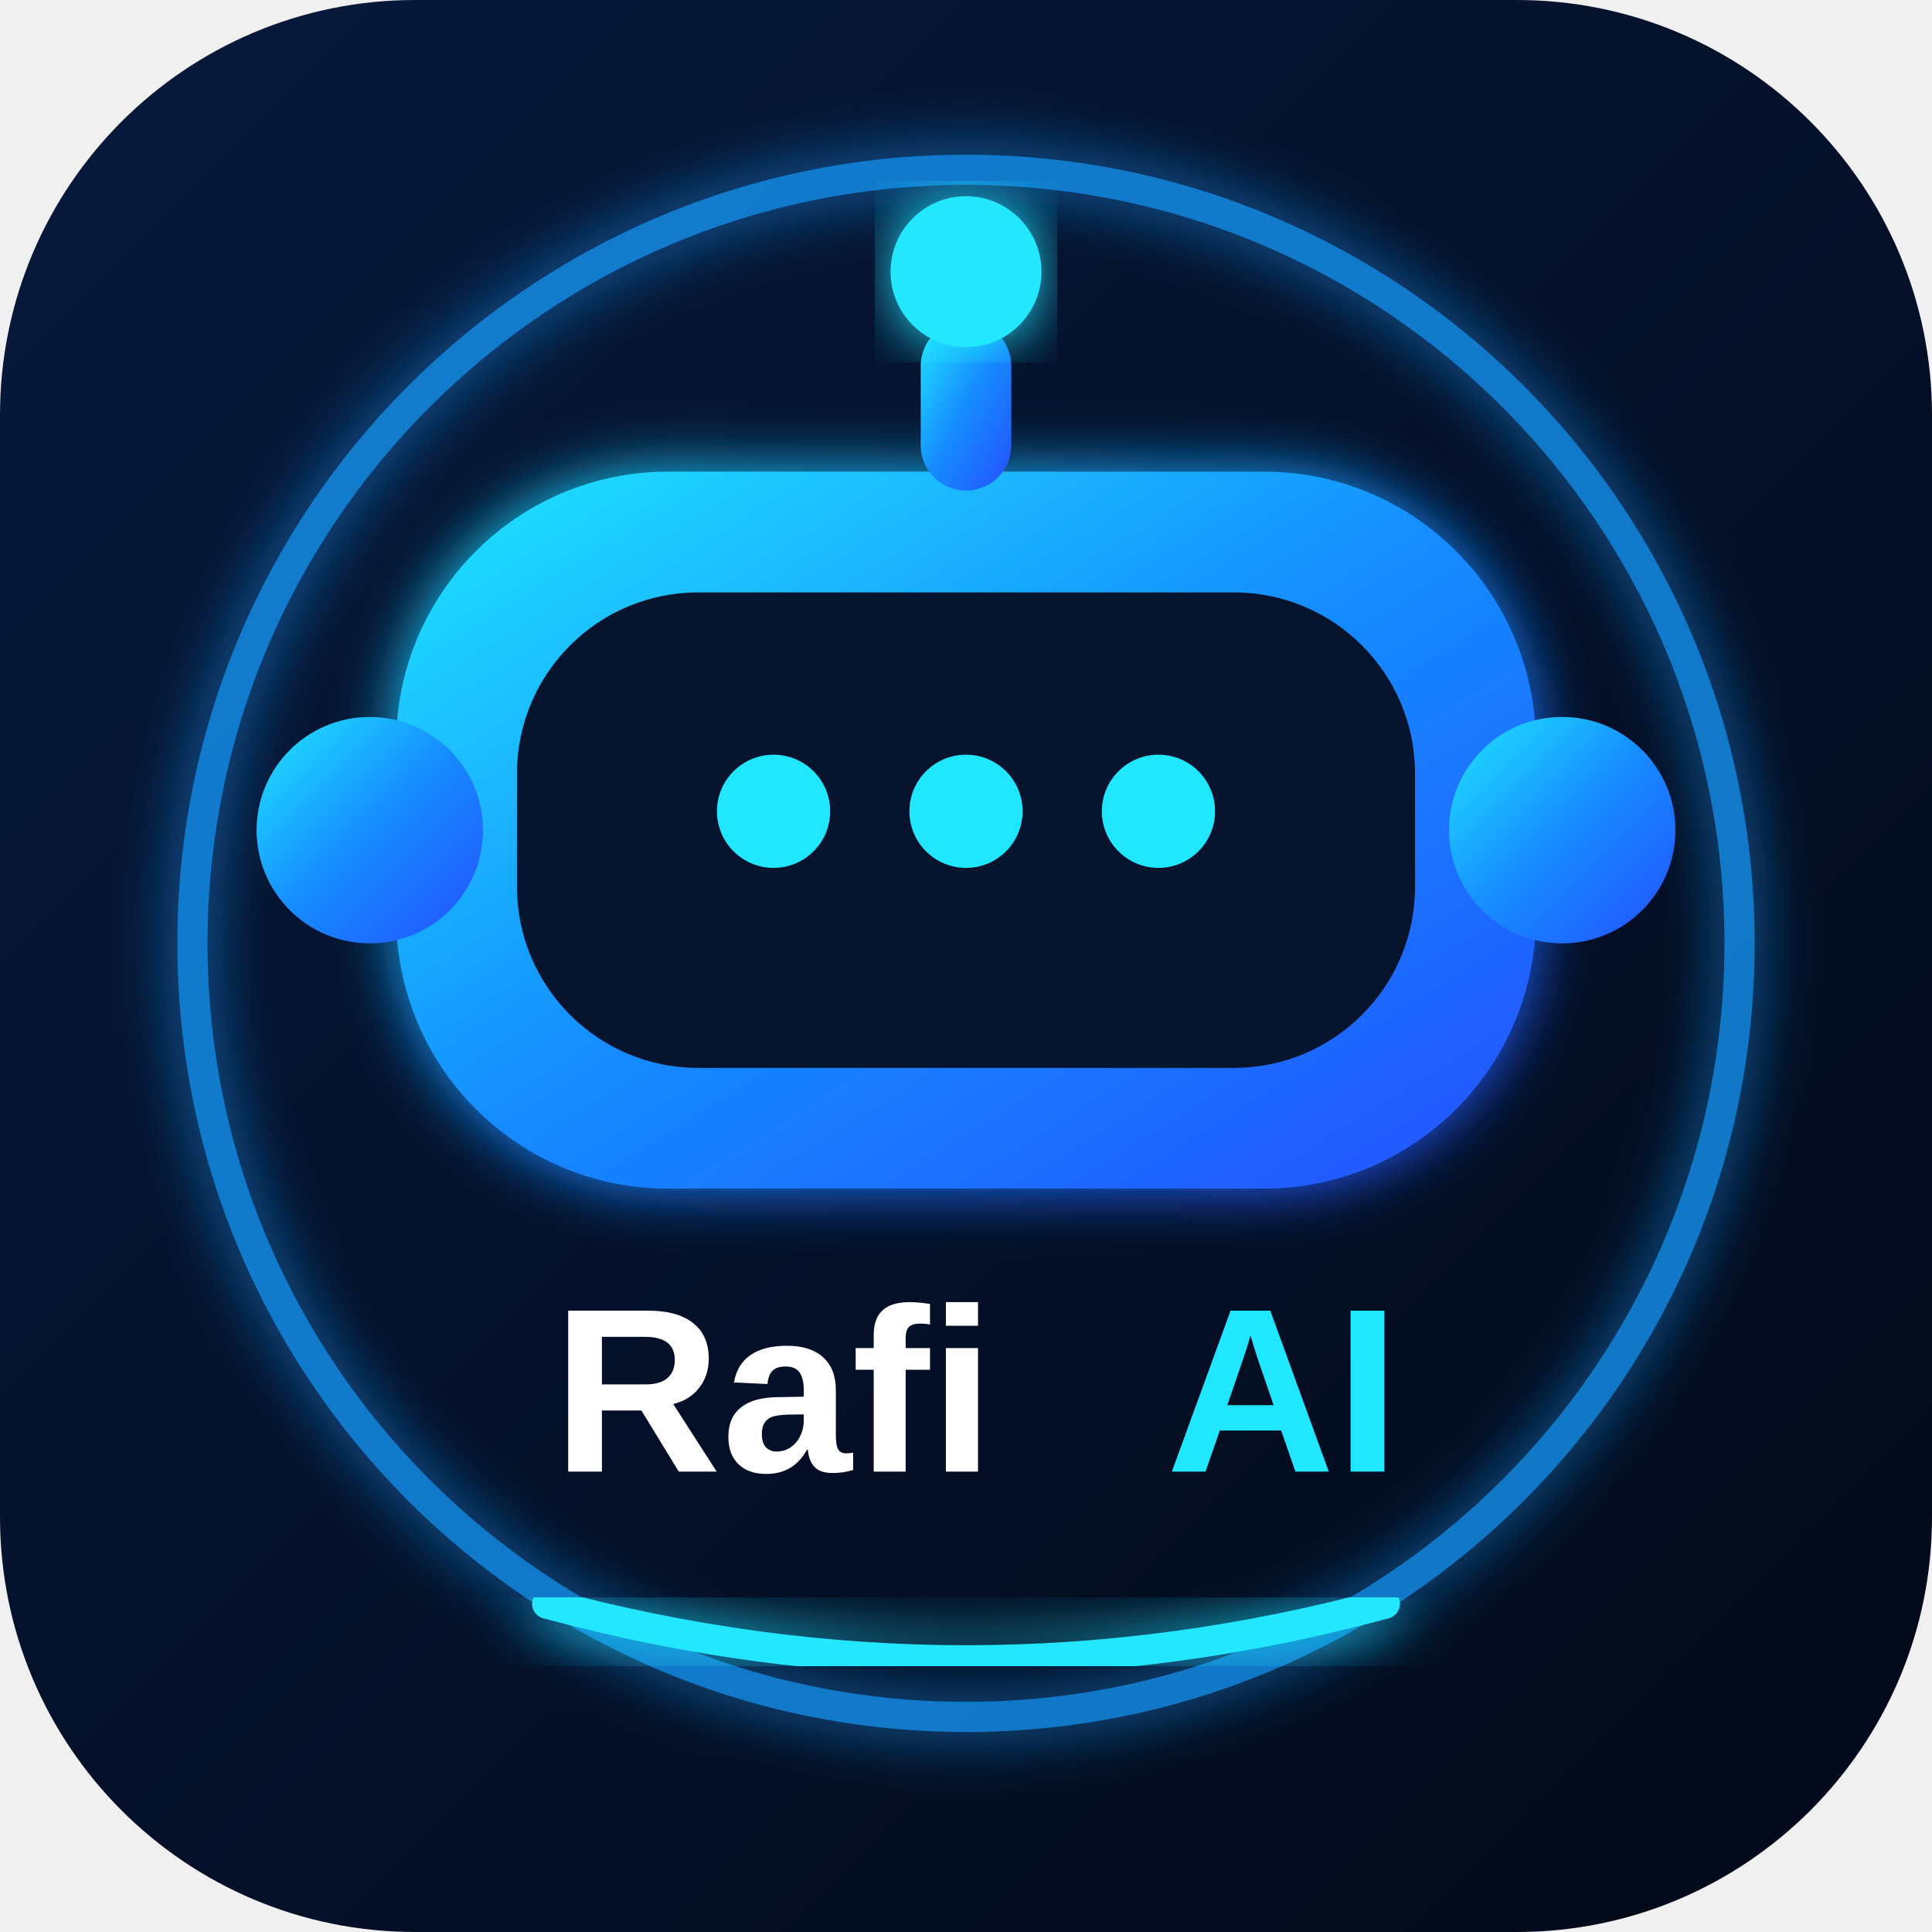
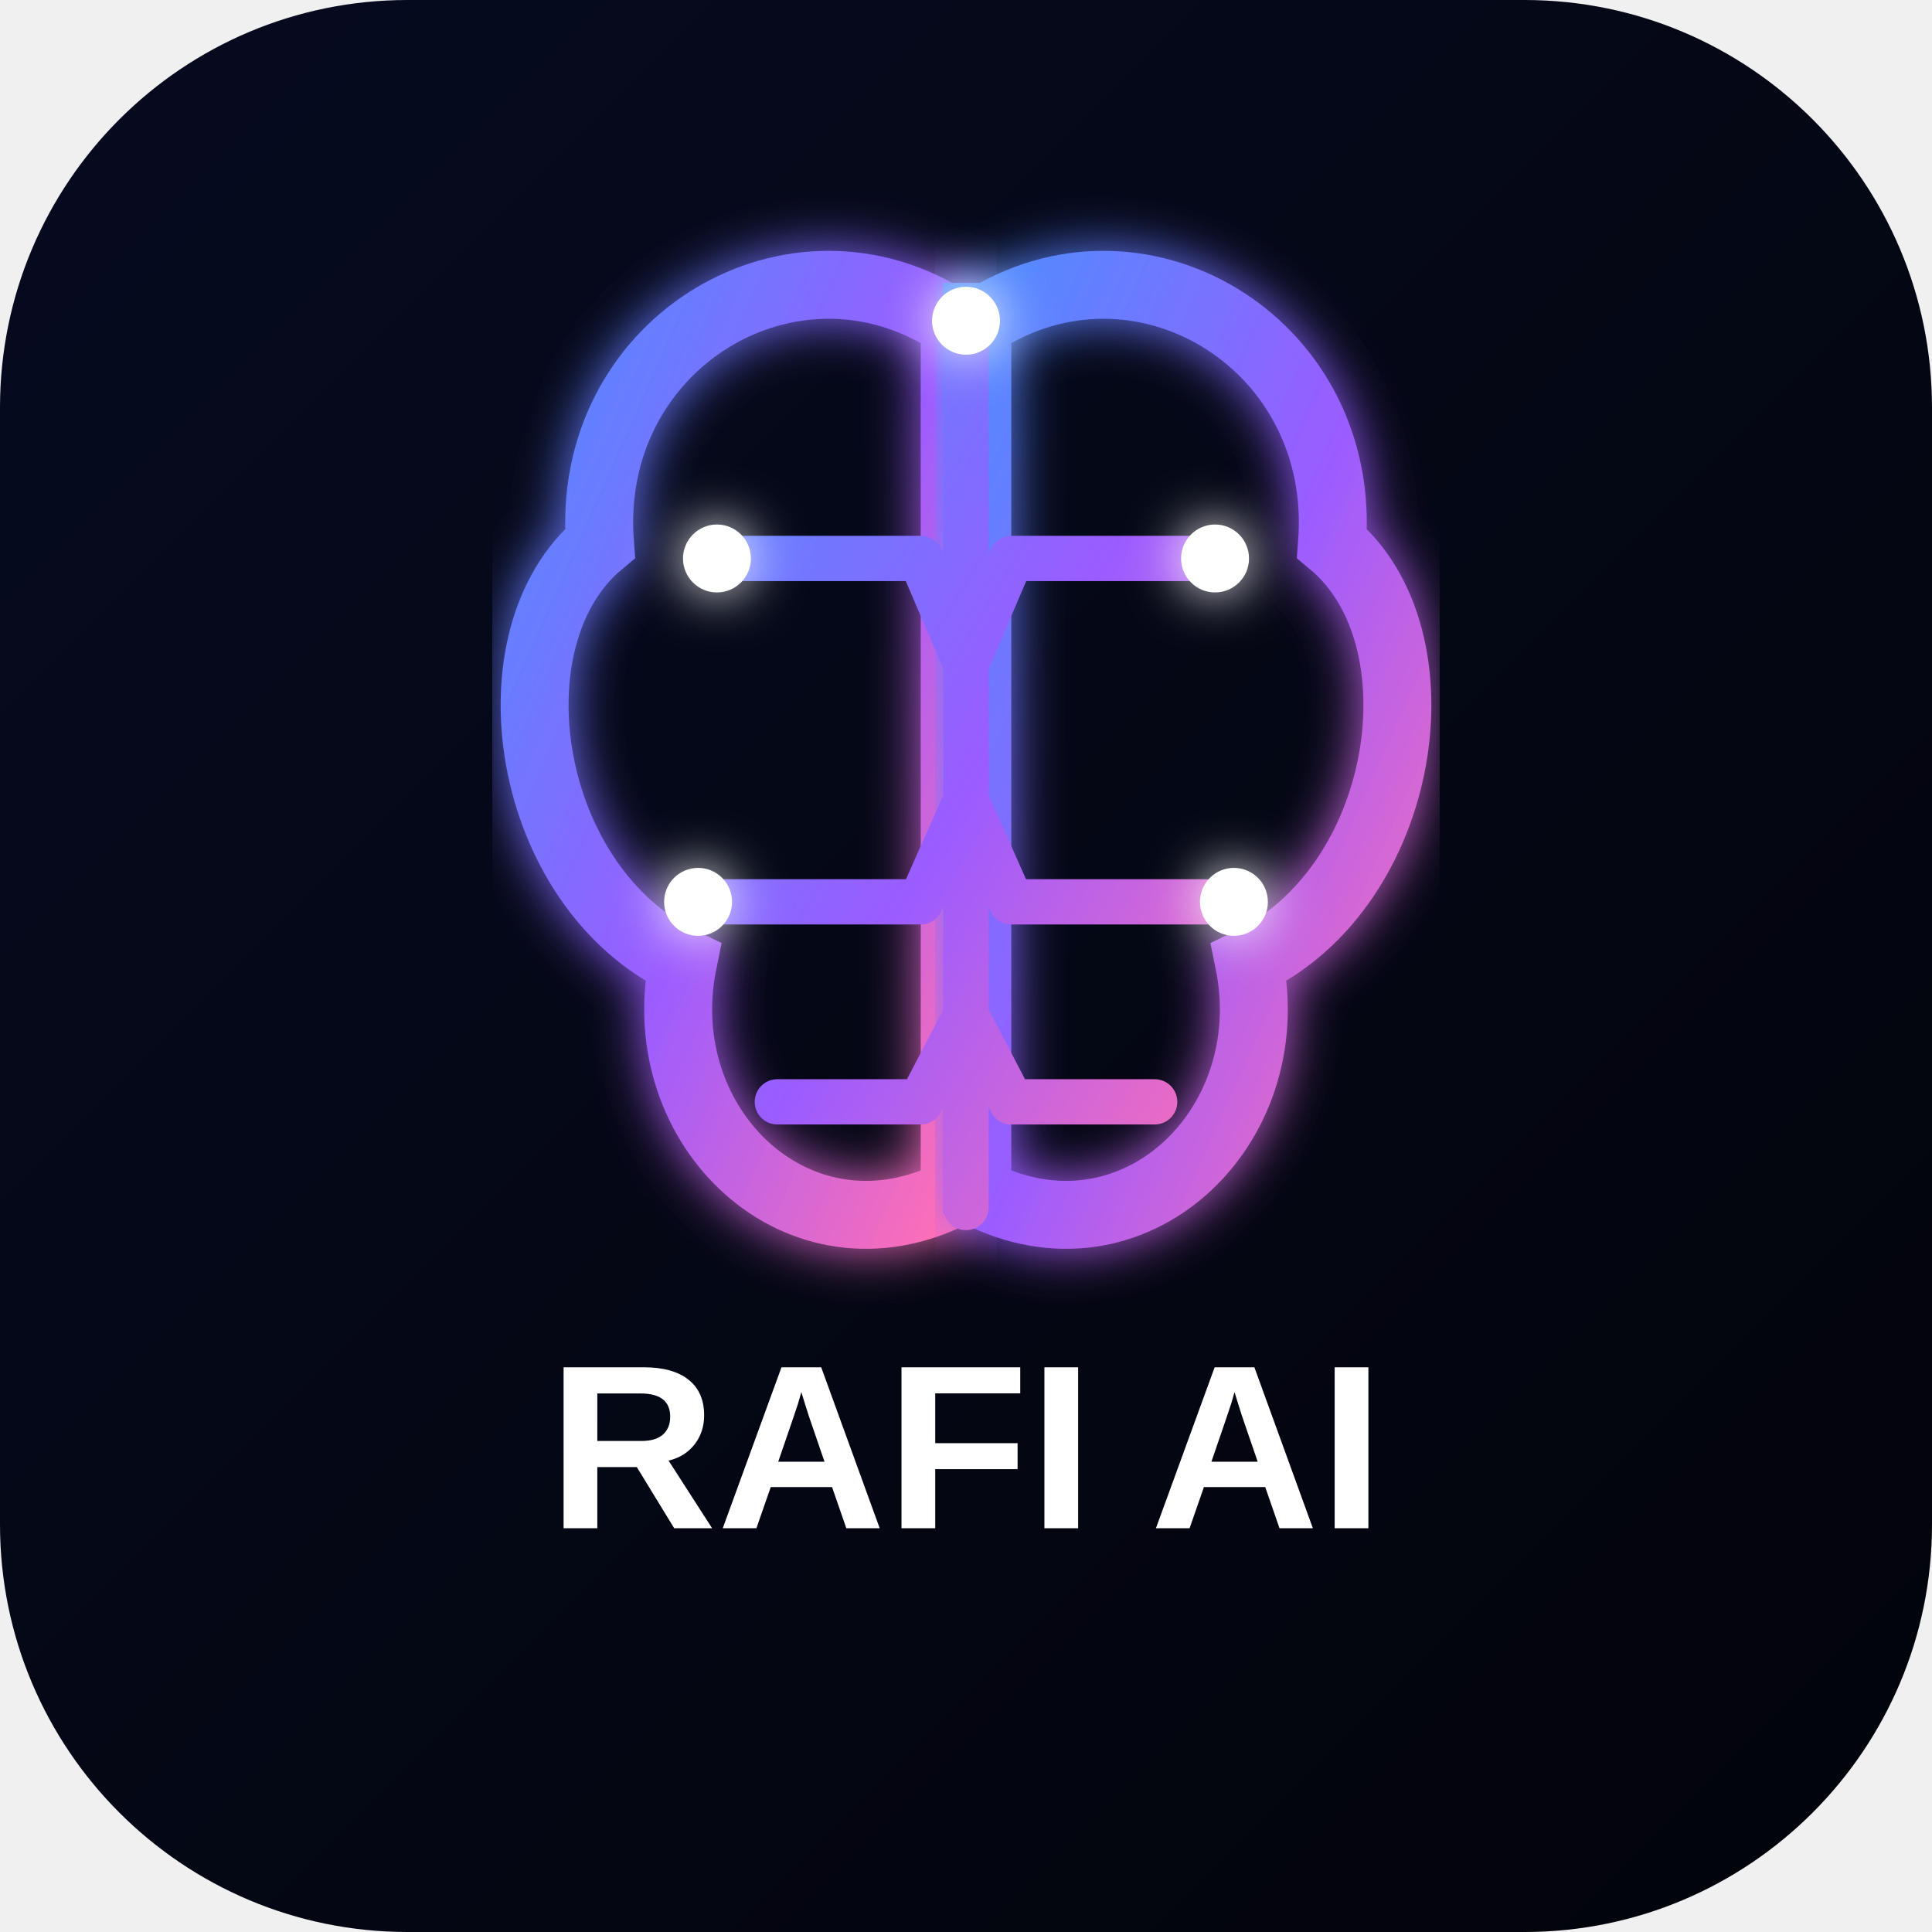
<svg xmlns="http://www.w3.org/2000/svg" viewBox="0 0 512 512">
  <defs>
    <linearGradient id="bg" x1="0" y1="0" x2="1" y2="1">
-       <stop offset="0%" stop-color="#071a3d" />
-       <stop offset="100%" stop-color="#020817" />
+       <stop offset="0%" stop-color="#070b20" />
+       <stop offset="100%" stop-color="#02030a" />
    </linearGradient>
-     <linearGradient id="blue" x1="0" y1="0" x2="1" y2="1">
-       <stop offset="0%" stop-color="#20e7ff" />
-       <stop offset="50%" stop-color="#168cff" />
-       <stop offset="100%" stop-color="#2450ff" />
+     <linearGradient id="g" x1="0" y1="0" x2="1" y2="1">
+       <stop offset="0%" stop-color="#4f8cff" />
+       <stop offset="52%" stop-color="#9b5cff" />
+       <stop offset="100%" stop-color="#ff6fb5" />
    </linearGradient>
    <filter id="glow">
-       <feGaussianBlur stdDeviation="8" result="blur" />
+       <feGaussianBlur stdDeviation="7" result="b" />
      <feMerge>
-         <feMergeNode in="blur" />
+         <feMergeNode in="b" />
        <feMergeNode in="SourceGraphic" />
      </feMerge>
    </filter>
  </defs>
-   <rect width="512" height="512" rx="110" fill="url(#bg)" />
-   <circle cx="256" cy="250" r="205" fill="none" stroke="#159cff" stroke-width="8" opacity="0.75" filter="url(#glow)" />
-   <rect x="105" y="125" width="302" height="190" rx="72" fill="url(#blue)" filter="url(#glow)" />
-   <rect x="137" y="157" width="238" height="126" rx="48" fill="#06142e" />
-   <circle cx="205" cy="215" r="15" fill="#20e7ff" />
-   <circle cx="256" cy="215" r="15" fill="#20e7ff" />
-   <circle cx="307" cy="215" r="15" fill="#20e7ff" />
-   <rect x="244" y="85" width="24" height="45" rx="12" fill="url(#blue)" />
-   <circle cx="256" cy="72" r="20" fill="#20e7ff" filter="url(#glow)" />
-   <circle cx="98" cy="220" r="30" fill="url(#blue)" />
-   <circle cx="414" cy="220" r="30" fill="url(#blue)" />
-   <text x="205" y="390" text-anchor="middle" font-family="Arial, sans-serif" font-size="62" font-weight="700" fill="#ffffff">
-   Rafi
- </text>
-   <text x="340" y="390" text-anchor="middle" font-family="Arial, sans-serif" font-size="62" font-weight="700" fill="#20e7ff">
-   AI
- </text>
-   <path d="M145 425 Q256 455 367 425" fill="none" stroke="#20e7ff" stroke-width="8" stroke-linecap="round" filter="url(#glow)" />
+   <rect width="512" height="512" rx="108" fill="url(#bg)" />
+   <path d="M250 84c-42-25-95 8-91 60-30 25-20 91 22 111-9 44 31 82 72 61V84Z" fill="none" stroke="url(#g)" stroke-width="18" stroke-linecap="round" filter="url(#glow)" />
+   <path d="M262 84c42-25 95 8 91 60 30 25 20 91-22 111 9 44-31 82-72 61V84Z" fill="none" stroke="url(#g)" stroke-width="18" stroke-linecap="round" filter="url(#glow)" />
+   <path d="M256 85v235M190 148h54l12 28M322 148h-54l-12 28M185 239h59l12-27M327 239h-59l-12-27M206 292h38l12-23M306 292h-38l-12-23" fill="none" stroke="url(#g)" stroke-width="12" stroke-linecap="round" stroke-linejoin="round" />
+   <g fill="#fff" filter="url(#glow)">
+     <circle cx="190" cy="148" r="9" />
+     <circle cx="322" cy="148" r="9" />
+     <circle cx="185" cy="239" r="9" />
+     <circle cx="327" cy="239" r="9" />
+     <circle cx="256" cy="85" r="9" />
+   </g>
+   <text x="256" y="405" text-anchor="middle" font-family="Arial,sans-serif" font-size="62" font-weight="700" fill="#fff">RAFI AI</text>
</svg>
